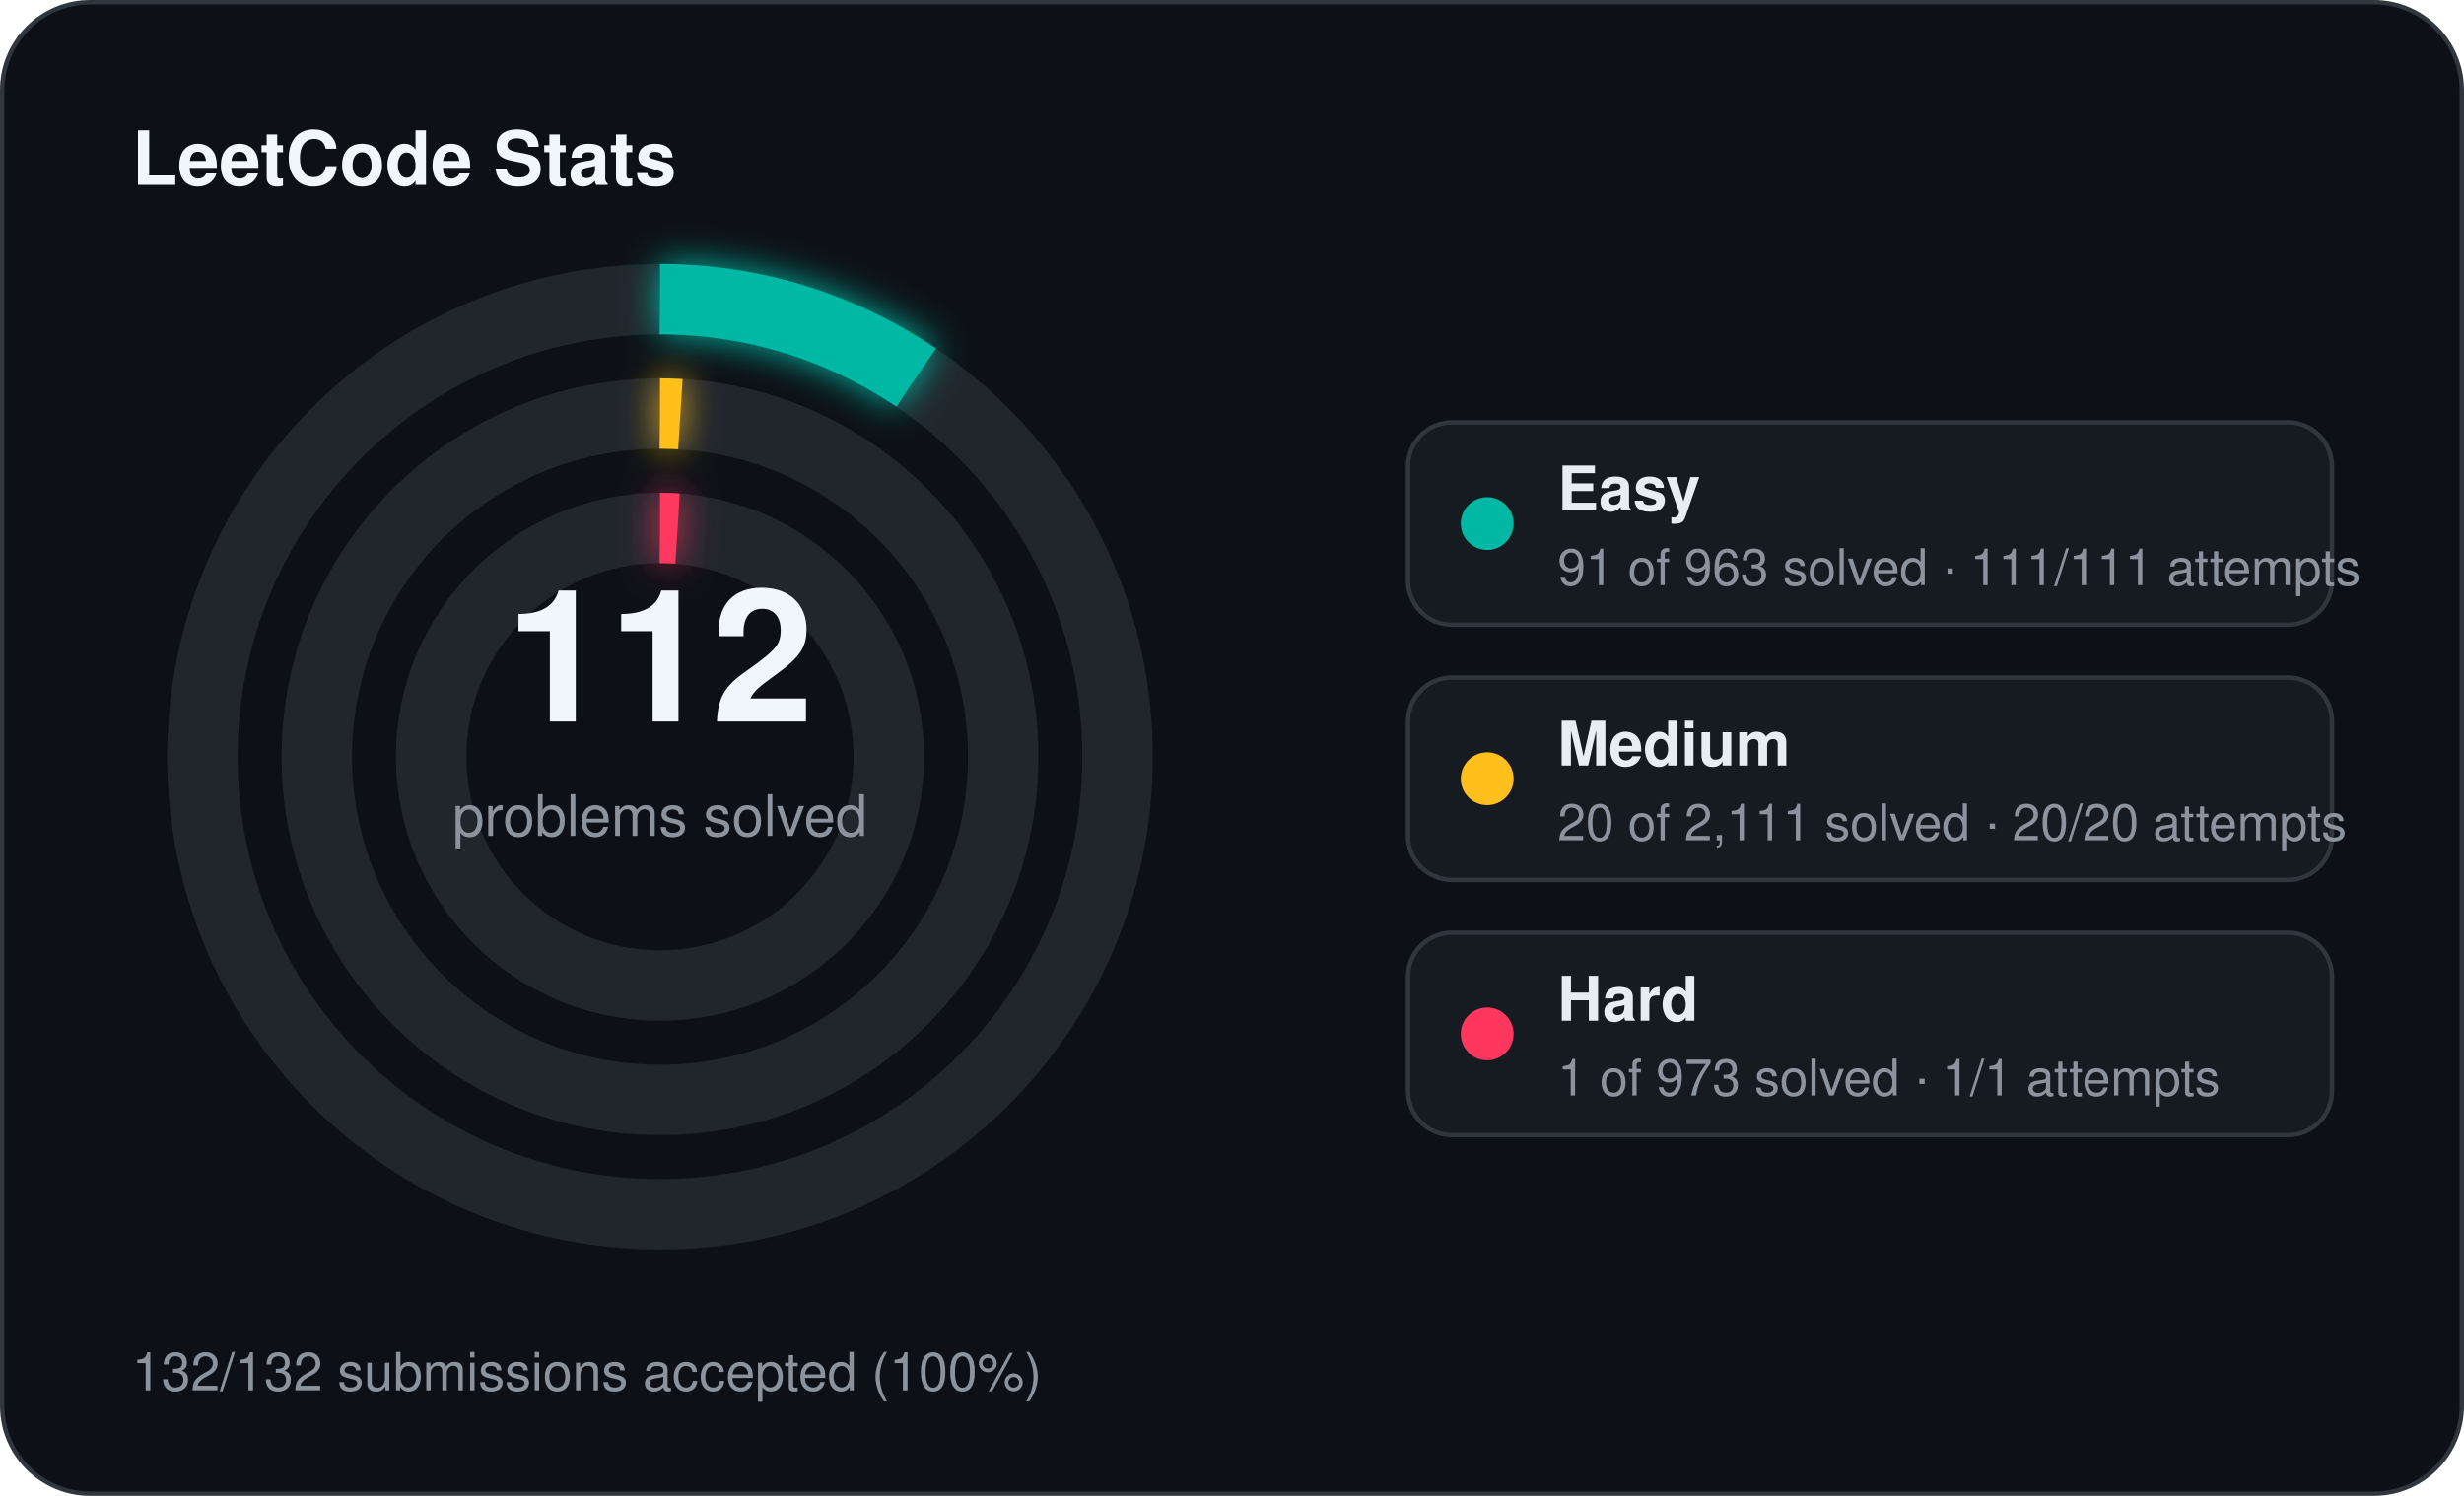
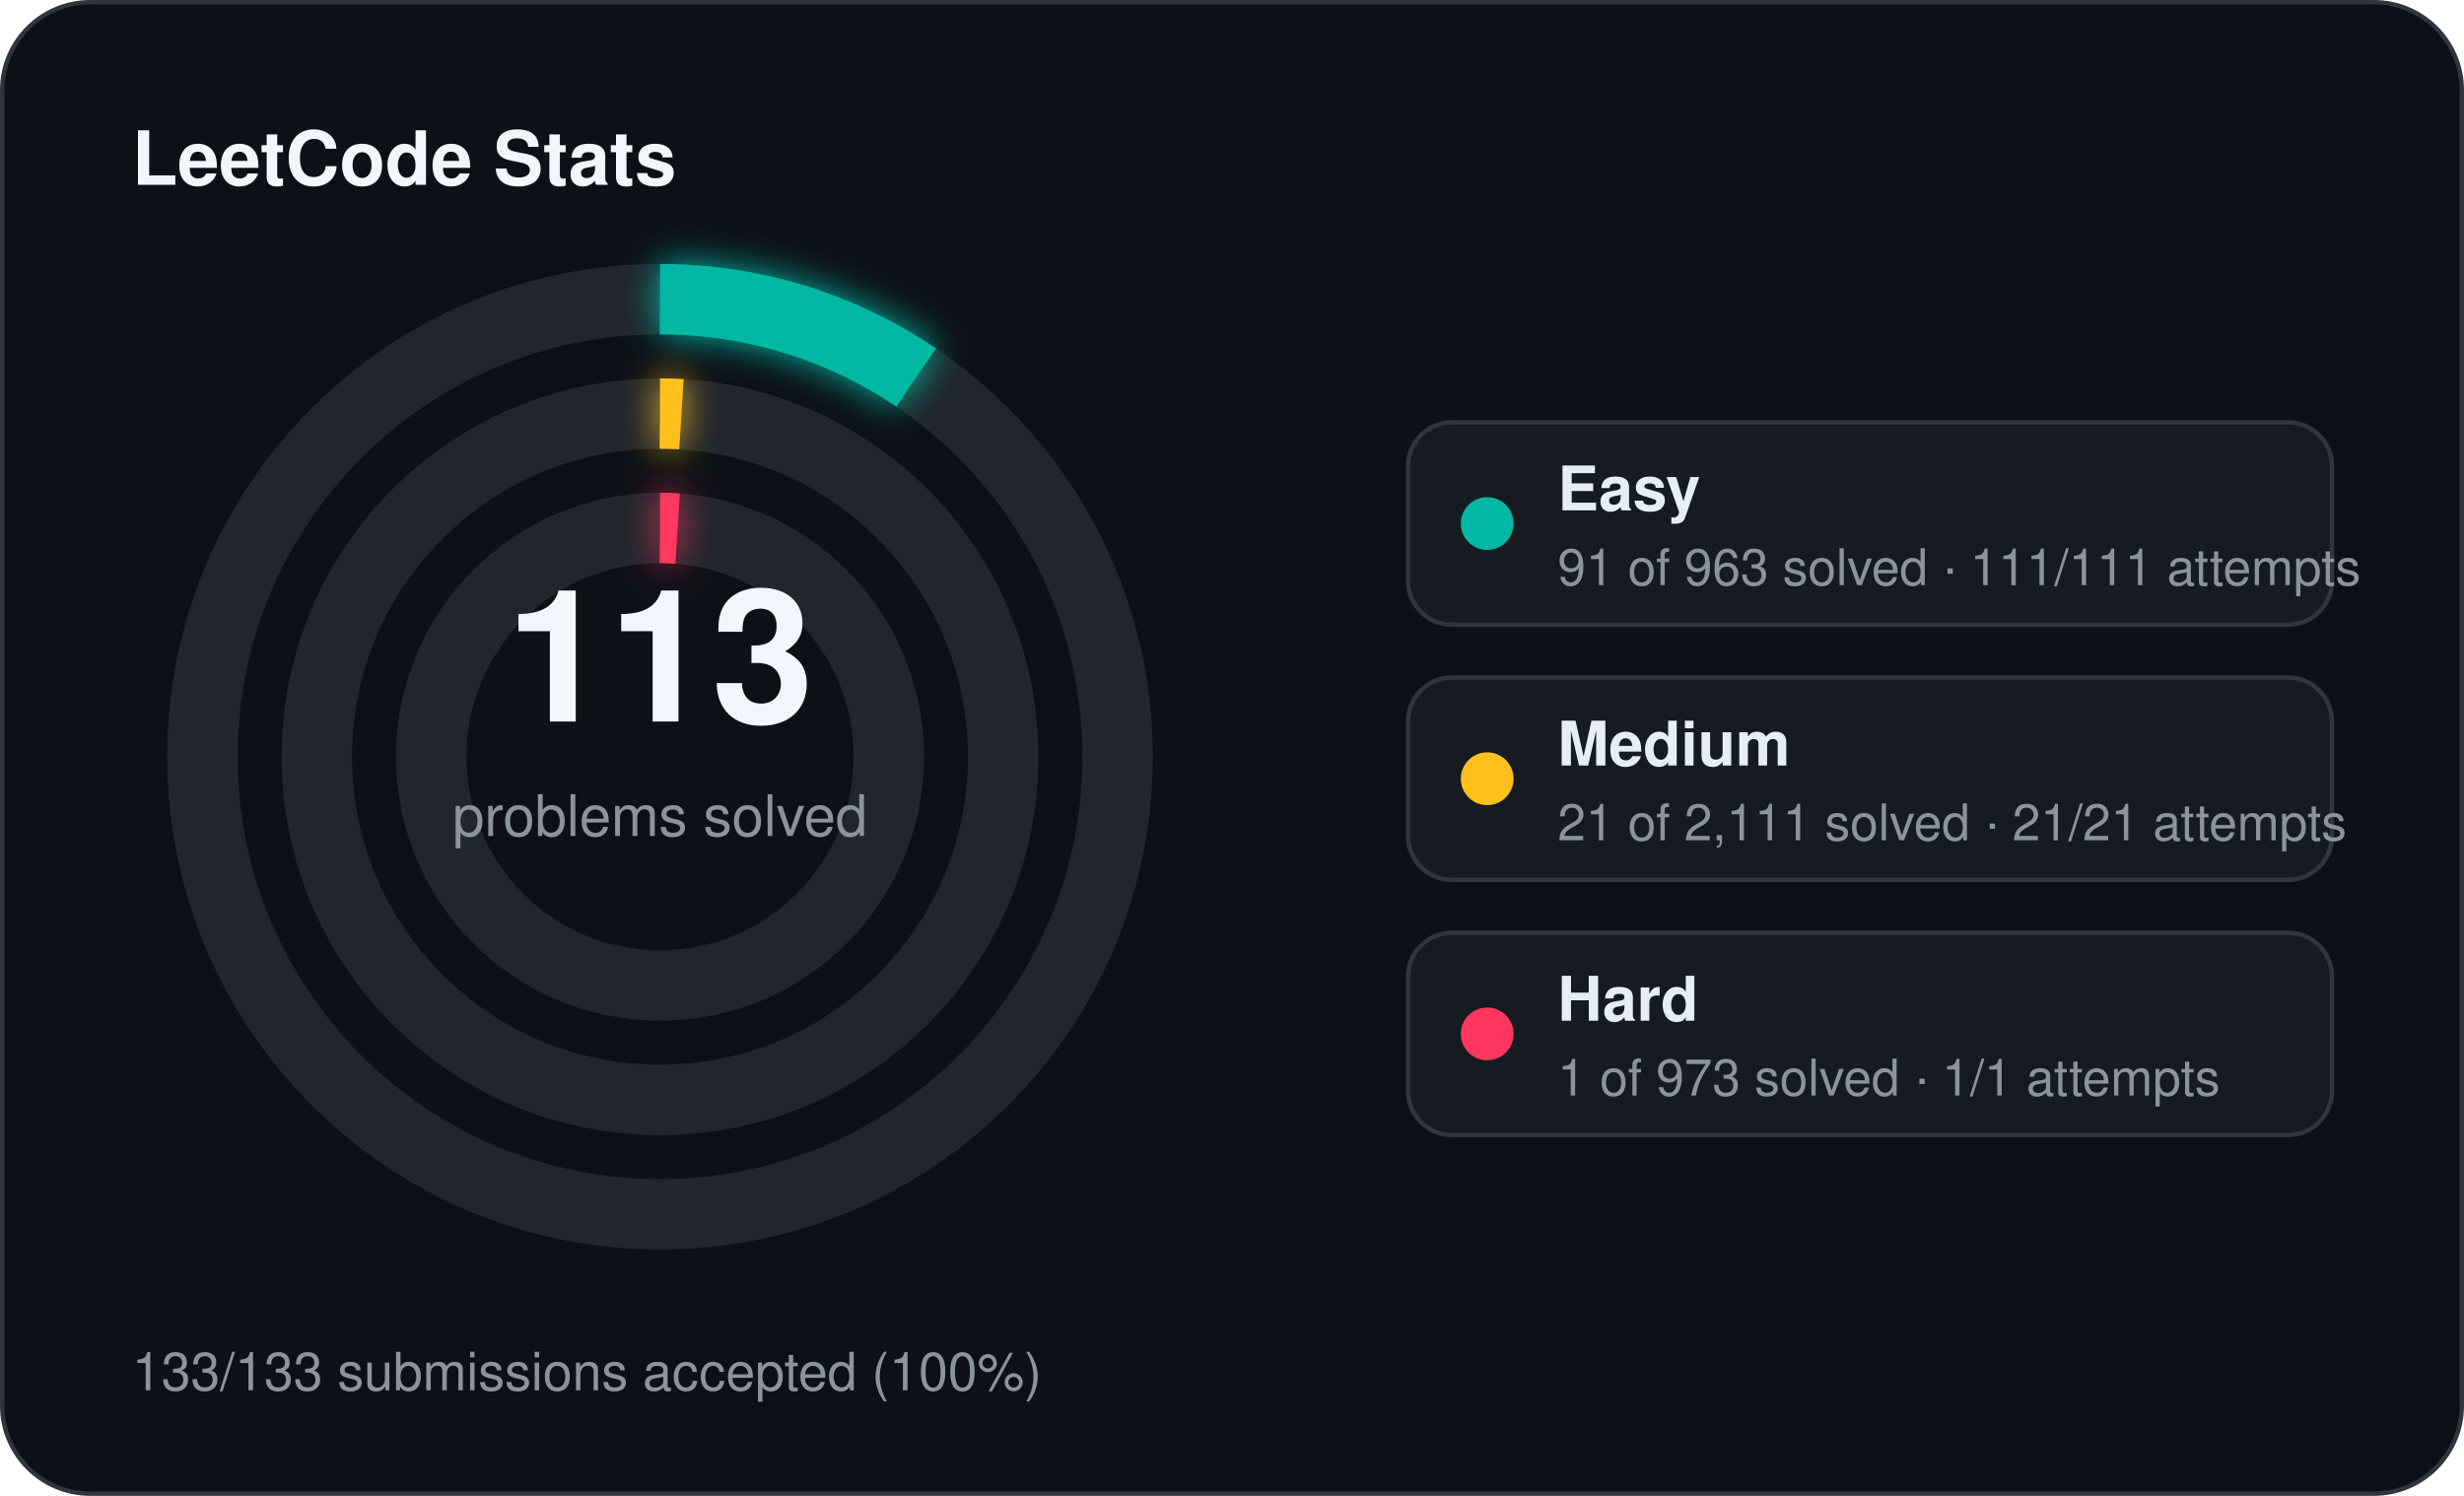
<svg xmlns="http://www.w3.org/2000/svg" width="560" height="340" viewBox="0 0 560 340">
  <defs>
    <filter id="stats-glow" x="-60%" y="-60%" width="220%" height="220%">
      <feGaussianBlur stdDeviation="4" result="blur" />
      <feMerge>
        <feMergeNode in="blur" />
        <feMergeNode in="SourceGraphic" />
      </feMerge>
    </filter>
  </defs>
  <rect x="0.5" y="0.5" width="559" height="339" rx="20" fill="#0d1117" stroke="#30363d" stroke-width="1" />
  <text x="30" y="42" fill="#f0f6fc" font-family="Segoe UI, Helvetica, Arial, sans-serif" font-size="17" font-weight="700">LeetCode Stats</text>
  <circle cx="150" cy="172" r="104" fill="none" stroke="#21262d" stroke-width="16" />
  <circle cx="150" cy="172" r="104" fill="none" stroke="#00b8a3" stroke-width="16" stroke-linecap="butt" stroke-dasharray="61.75 653.45" transform="rotate(-90 150 172)" filter="url(#stats-glow)" />
  <circle cx="150" cy="172" r="78" fill="none" stroke="#21262d" stroke-width="16" />
-   <circle cx="150" cy="172" r="78" fill="none" stroke="#ffc01e" stroke-width="16" stroke-linecap="butt" stroke-dasharray="4.64 490.09" transform="rotate(-90 150 172)" filter="url(#stats-glow)" />
+   <circle cx="150" cy="172" r="78" fill="none" stroke="#ffc01e" stroke-width="16" stroke-linecap="butt" stroke-dasharray="4.88 490.09" transform="rotate(-90 150 172)" filter="url(#stats-glow)" />
  <circle cx="150" cy="172" r="52" fill="none" stroke="#21262d" stroke-width="16" />
  <circle cx="150" cy="172" r="52" fill="none" stroke="#ff375f" stroke-width="16" stroke-linecap="butt" stroke-dasharray="4.00 326.73" transform="rotate(-90 150 172)" filter="url(#stats-glow)" />
-   <text x="150" y="164" text-anchor="middle" fill="#f0f6fc" font-family="Segoe UI, Helvetica, Arial, sans-serif" font-size="42" font-weight="700">112</text>
+   <text x="150" y="164" text-anchor="middle" fill="#f0f6fc" font-family="Segoe UI, Helvetica, Arial, sans-serif" font-size="42" font-weight="700">113</text>
  <text x="150" y="190" text-anchor="middle" fill="#8b949e" font-family="Segoe UI, Helvetica, Arial, sans-serif" font-size="13">problems solved</text>
  <rect x="320" y="96" width="210" height="46" rx="10" fill="#161b22" stroke="#30363d" stroke-width="1" />
  <circle cx="338" cy="119" r="6" fill="#00b8a3" />
  <text x="354" y="116" fill="#e6edf3" font-family="Segoe UI, Helvetica, Arial, sans-serif" font-size="14" font-weight="600">Easy</text>
  <text x="354" y="133" fill="#8b949e" font-family="Segoe UI, Helvetica, Arial, sans-serif" font-size="11.5">91 of 963 solved · 111/111 attempts</text>
  <rect x="320" y="154" width="210" height="46" rx="10" fill="#161b22" stroke="#30363d" stroke-width="1" />
  <circle cx="338" cy="177" r="6" fill="#ffc01e" />
  <text x="354" y="174" fill="#e6edf3" font-family="Segoe UI, Helvetica, Arial, sans-serif" font-size="14" font-weight="600">Medium</text>
-   <text x="354" y="191" fill="#8b949e" font-family="Segoe UI, Helvetica, Arial, sans-serif" font-size="11.5">20 of 2,111 solved · 20/20 attempts</text>
+   <text x="354" y="191" fill="#8b949e" font-family="Segoe UI, Helvetica, Arial, sans-serif" font-size="11.5">21 of 2,111 solved · 21/21 attempts</text>
  <rect x="320" y="212" width="210" height="46" rx="10" fill="#161b22" stroke="#30363d" stroke-width="1" />
  <circle cx="338" cy="235" r="6" fill="#ff375f" />
  <text x="354" y="232" fill="#e6edf3" font-family="Segoe UI, Helvetica, Arial, sans-serif" font-size="14" font-weight="600">Hard</text>
  <text x="354" y="249" fill="#8b949e" font-family="Segoe UI, Helvetica, Arial, sans-serif" font-size="11.5">1 of 973 solved · 1/1 attempts</text>
-   <text x="30" y="316" fill="#8b949e" font-family="Segoe UI, Helvetica, Arial, sans-serif" font-size="12">132/132 submissions accepted (100%)</text>
+   <text x="30" y="316" fill="#8b949e" font-family="Segoe UI, Helvetica, Arial, sans-serif" font-size="12">133/133 submissions accepted (100%)</text>
</svg>
